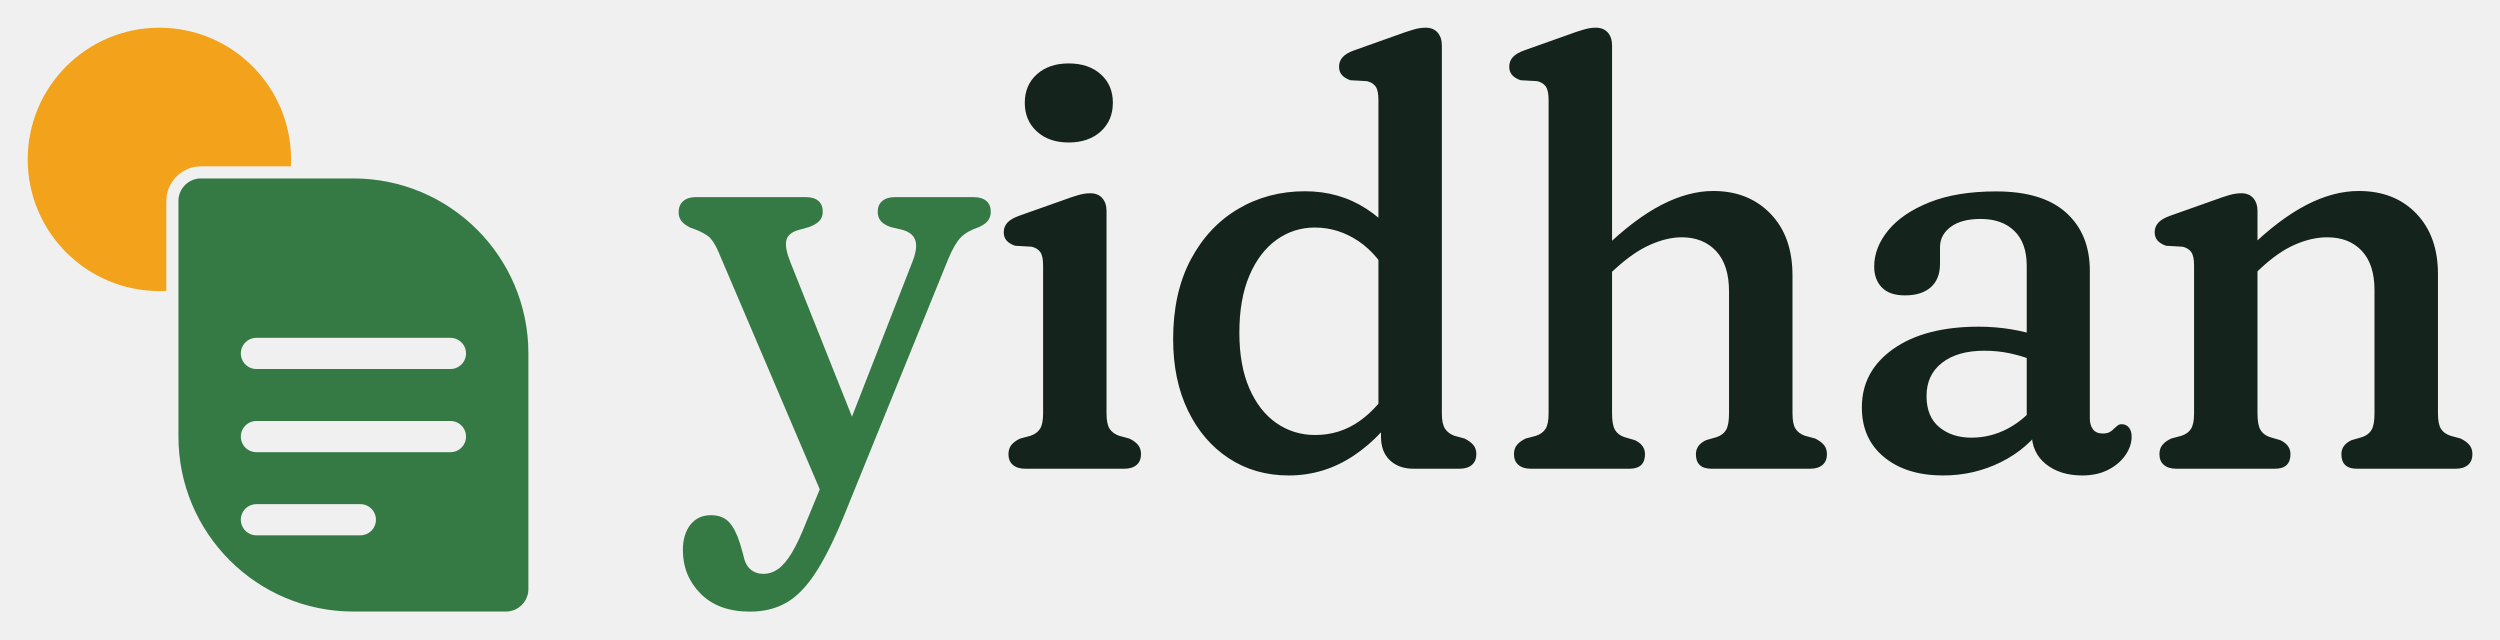
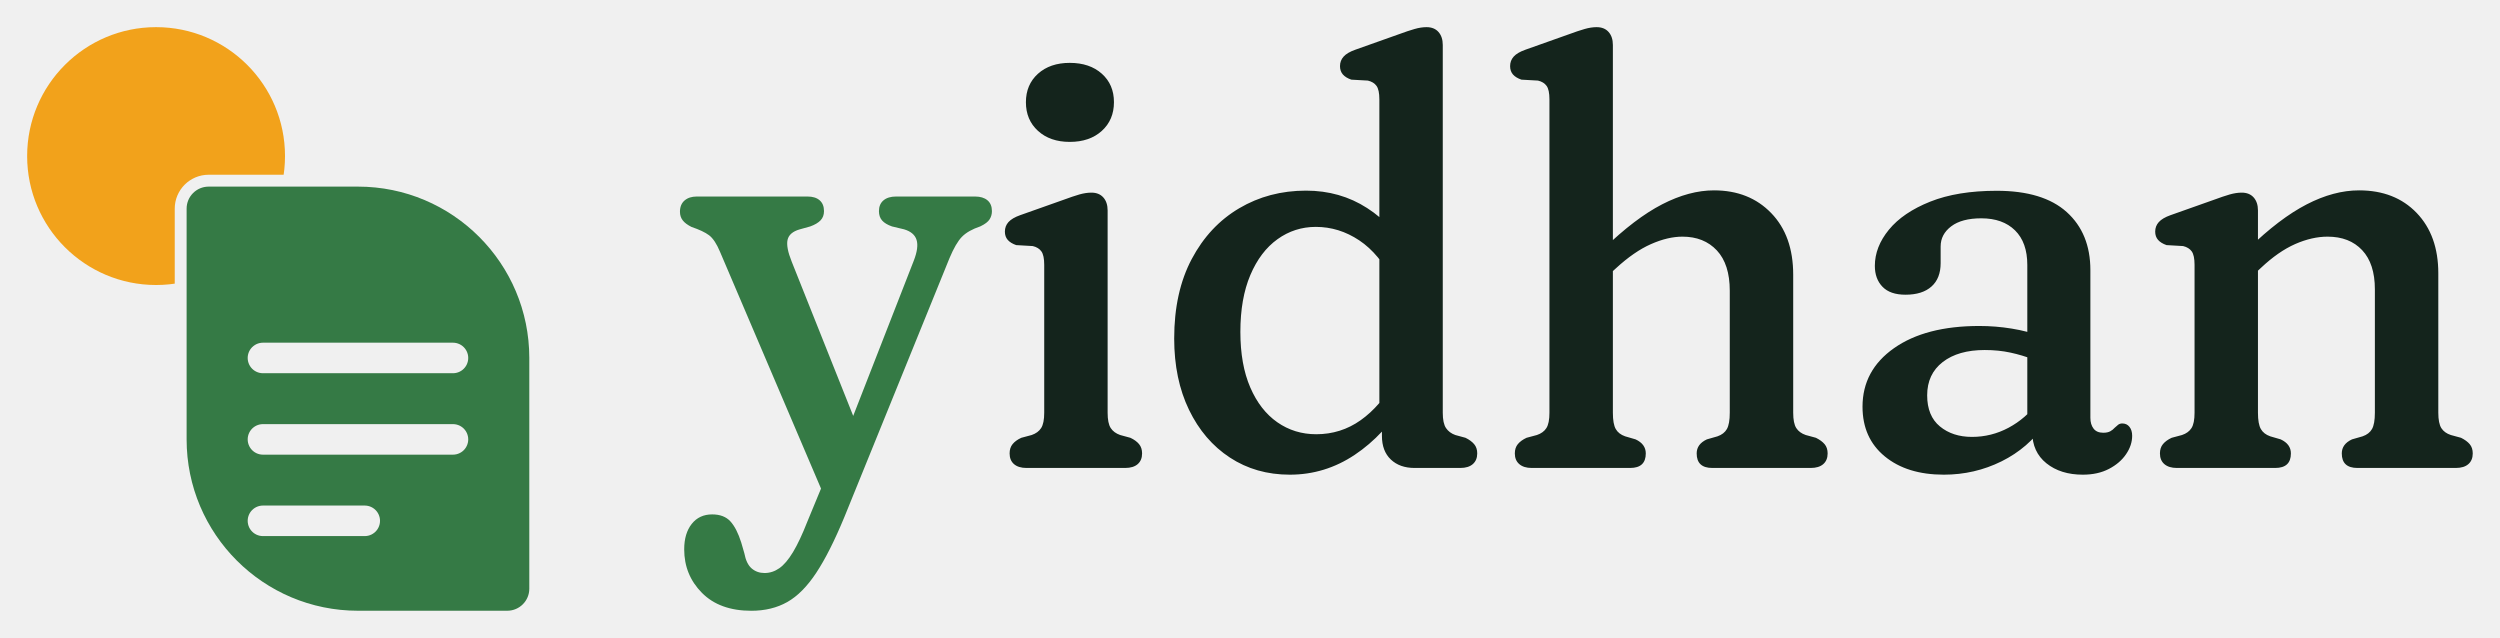
- <svg xmlns="http://www.w3.org/2000/svg" viewBox="26 22 360.76 92.26" role="img" aria-label="Yidhan">
+ <svg xmlns="http://www.w3.org/2000/svg" viewBox="24.25 20.25 368.41 94.01" role="img" aria-label="Yidhan">
  <defs>
    <mask id="lockup-sun" maskUnits="userSpaceOnUse" x="-10" y="-10" width="140" height="140">
      <rect x="-10" y="-10" width="140" height="140" fill="#fff" />
      <path d="M55 47.75H77A25.25 25.25 0 0 1 102.25 73V107A3.25 3.25 0 0 1 99 110.25H77A25.25 25.25 0 0 1 51.75 85V51A3.25 3.25 0 0 1 55 47.75Z" fill="#000" stroke="#000" stroke-width="3.5" stroke-linejoin="round" />
    </mask>
    <mask id="lockup-leaf" maskUnits="userSpaceOnUse" x="-10" y="-10" width="140" height="140">
      <rect x="-10" y="-10" width="140" height="140" fill="#fff" />
      <g stroke="#000" stroke-width="4.5" stroke-linecap="round">
        <path d="M63 73H91" />
        <path d="M63 85H91" />
        <path d="M63 97H78" />
      </g>
    </mask>
  </defs>
  <g mask="url(#lockup-sun)">
-     <circle cx="49" cy="45" r="19" fill="#F2A21B" />
+     <circle cx="47.25" cy="43.25" r="19" fill="#F2A21B" />
  </g>
  <path d="M55 47.75H77A25.25 25.25 0 0 1 102.25 73V107A3.25 3.25 0 0 1 99 110.25H77A25.25 25.25 0 0 1 51.75 85V51A3.25 3.25 0 0 1 55 47.75Z" fill="#357A45" mask="url(#lockup-leaf)" />
-   <g transform="translate(123.83 89.64) scale(0.04312)">
+   <g transform="translate(124.35 89.21) scale(0.04401)">
    <path fill="#357A45" d="M613.2 -97.1 495 116.8 136.3 -724.1Q119.2 -764.8 99.5 -779.4Q79.9 -793.9 41.2 -806.9Q20.6 -817.2 11.5 -829.2Q2.3 -841.1 2.3 -857.9Q2.3 -882.3 17.7 -895.6Q33.1 -908.9 58.8 -908.9H429.2Q455.7 -908.9 470.1 -896.2Q484.6 -883.6 484.6 -859.9Q484.6 -841.1 473.1 -829.1Q461.5 -817 438.5 -808.7L403 -798.8Q368.2 -788.7 362.6 -763.8Q357.1 -738.9 376.4 -691ZM429.1 179.1 496.7 15.6 540.2 -66.2 785.3 -694.2Q802.4 -738.2 794.6 -763.5Q786.8 -788.9 752.9 -799L712.4 -808.7Q689.9 -816.5 679.3 -828.5Q668.6 -840.6 668.6 -859.9Q668.6 -883.3 683.9 -896.1Q699.2 -908.9 726 -908.9H990.2Q1017 -908.9 1032 -896.2Q1046.9 -883.6 1046.9 -859.9Q1046.9 -844.8 1039.1 -832.5Q1031.4 -820.1 1008.2 -809Q967 -795.1 946.4 -773.9Q925.9 -752.8 904.7 -702.2L553.1 163.7Q504.3 281.9 458.9 350.7Q413.6 419.6 361.7 448.9Q309.8 478.2 241.2 478.2Q135.3 478.2 75.9 418.2Q16.5 358.2 16.5 272.5Q16.5 219.3 41.7 187.4Q66.9 155.5 110.2 155.5Q149.8 155.5 171.2 178.9Q192.6 202.4 207.5 249.7L217.8 285.3Q224.6 321.3 242.5 336.5Q260.4 351.8 285.5 351.8Q311.9 351.8 334.9 335.8Q357.9 319.8 380.8 281.9Q403.7 244 429.1 179.1Z" />
    <path fill="#14241C" d="M1434.3 -862.4V-184.9Q1434.3 -149.6 1444.7 -133.6Q1455.1 -117.7 1476.3 -110.3L1510.5 -101Q1529.2 -92.3 1539.5 -79.9Q1549.7 -67.6 1549.7 -48.7Q1549.7 -25.6 1535 -12.8Q1520.3 0 1493.1 0H1162.6Q1135.8 0 1120.9 -12.8Q1106.1 -25.6 1106.1 -48.7Q1106.1 -67.6 1116.2 -79.9Q1126.3 -92.3 1145.3 -101L1180 -110.3Q1201.5 -117.7 1211.7 -133.6Q1222 -149.6 1222 -184.9V-680.2Q1222 -712 1212.5 -725.2Q1203.1 -738.4 1183.6 -743L1128.2 -746.2Q1109.4 -752.7 1099.8 -763.7Q1090.3 -774.6 1090.3 -791.4Q1090.3 -809.9 1102.3 -823.3Q1114.4 -836.8 1141.7 -846.5L1285.9 -897.6Q1318.3 -909.6 1339.8 -915.8Q1361.3 -921.9 1379.9 -921.9Q1405.7 -921.9 1420 -905.7Q1434.3 -889.5 1434.3 -862.4ZM1307.5 -1091.8Q1241.6 -1091.8 1201.1 -1128.7Q1160.7 -1165.5 1160.7 -1224.6Q1160.7 -1283.5 1201.1 -1320Q1241.6 -1356.4 1307.5 -1356.4Q1374.3 -1356.4 1414.9 -1320.1Q1455.5 -1283.8 1455.5 -1224.9Q1455.5 -1165.5 1414.9 -1128.7Q1374.3 -1091.8 1307.5 -1091.8Z M2352.8 -175.8 2344.2 -186.4V-1234.3Q2344.2 -1266.1 2334.7 -1279.3Q2325.2 -1292.5 2305.7 -1297.1L2250.3 -1300.2Q2231.6 -1306.6 2222 -1317.6Q2212.4 -1328.7 2212.4 -1345.5Q2212.4 -1364 2224.5 -1377.4Q2236.5 -1390.9 2263.9 -1400.5L2408 -1451.7Q2440.5 -1463.7 2462 -1469.8Q2483.5 -1476 2502.1 -1476Q2527.9 -1476 2542.2 -1459.8Q2556.5 -1443.6 2556.5 -1416.4V-184.9Q2556.5 -149.6 2567.4 -133.5Q2578.3 -117.5 2598.5 -110.3L2632.6 -101Q2651.4 -91.8 2661.6 -79.7Q2671.9 -67.6 2671.9 -48.7Q2671.9 -25.9 2657.1 -12.9Q2642.4 0 2615.3 0H2462Q2412.4 0 2382.6 -28.3Q2352.8 -56.5 2352.8 -107.4ZM1657.2 -433.4Q1657.2 -588.9 1716 -699.7Q1774.7 -810.4 1874.8 -869.5Q1974.8 -928.6 2098.5 -928.6Q2212.8 -928.6 2303.2 -870.3Q2393.7 -812.1 2446.6 -711.4L2391.4 -624Q2344.6 -716.8 2277 -762Q2209.3 -807.2 2131.5 -807.2Q2060.4 -807.2 2003 -765.9Q1945.6 -724.7 1912.2 -646Q1878.8 -567.3 1878.8 -455.6Q1878.8 -346.2 1911.9 -269.7Q1945 -193.1 2002.5 -153Q2060 -112.9 2132.8 -112.9Q2215.3 -112.9 2281.6 -159.9Q2347.9 -206.9 2396.1 -292.6L2431.9 -226.9Q2361.1 -110.3 2261.6 -43.9Q2162.1 22.5 2044.3 22.5Q1931 22.5 1843.7 -34.8Q1756.4 -92 1706.8 -194.7Q1657.2 -297.4 1657.2 -433.4Z M3097 -632.6 3047.7 -688.7 3095.1 -734Q3200.5 -836.1 3291.1 -882.8Q3381.7 -929.5 3464.7 -929.5Q3582.8 -929.5 3656.3 -853.4Q3729.9 -777.4 3729.9 -647V-184.9Q3729.9 -149.4 3740.3 -133.4Q3750.7 -117.5 3771.9 -110.3L3806 -101Q3825 -91.6 3835.1 -79.6Q3845.2 -67.6 3845.2 -48.7Q3845.2 -25.6 3830.5 -12.8Q3815.8 0 3788.7 0H3459Q3406.7 0 3406.7 -48.7Q3406.7 -79.8 3440.8 -95.7L3476.4 -105.9Q3498.3 -113.5 3507.9 -130.4Q3517.5 -147.3 3517.5 -184.9V-593.5Q3517.5 -682 3474.4 -728.3Q3431.2 -774.5 3359.2 -774.5Q3310.1 -774.5 3253.8 -749.6Q3197.5 -724.8 3136.5 -668.7ZM3126.1 -1416.4V-184.9Q3126.1 -147.3 3135.7 -130.4Q3145.3 -113.5 3167.2 -105.9L3202.2 -95.7Q3236.3 -79.8 3236.3 -48.7Q3236.3 0 3184 0H2854.3Q2827.7 0 2812.8 -12.8Q2797.8 -25.6 2797.8 -48.7Q2797.8 -67.6 2807.9 -79.8Q2818 -92.1 2837 -101L2871.7 -110.3Q2893.2 -117.5 2903.4 -133.4Q2913.7 -149.4 2913.7 -184.9V-1234.3Q2913.7 -1266.1 2904.2 -1279.3Q2894.8 -1292.5 2875.3 -1297.1L2819.9 -1300.2Q2801.1 -1306.6 2791.5 -1317.6Q2782 -1328.7 2782 -1345.5Q2782 -1364 2794 -1377.4Q2806.1 -1390.9 2833.4 -1400.5L2977.6 -1451.7Q3010 -1463.7 3031.5 -1469.8Q3053 -1476 3071.6 -1476Q3097.5 -1476 3111.8 -1459.8Q3126.1 -1443.6 3126.1 -1416.4Z M4530.4 -119.7V-151L4513.8 -165.8V-679.6Q4513.8 -755.1 4472.7 -795.5Q4431.7 -835.9 4359.8 -835.9Q4294.5 -835.9 4259 -809.1Q4223.6 -782.3 4223.6 -741.7V-685.9Q4223.6 -634.8 4192.9 -607.5Q4162.3 -580.1 4105.9 -580.1Q4054.6 -580.1 4029 -606.6Q4003.3 -633.1 4003.3 -676.7Q4003.3 -740.3 4050.4 -797.8Q4097.5 -855.3 4188.6 -891.7Q4279.7 -928.1 4411.3 -928.1Q4566.8 -928.1 4645.9 -856.7Q4725 -785.3 4725 -662.1V-167.8Q4725 -145.7 4735.6 -131.8Q4746.2 -117.9 4768.1 -117.9Q4782.3 -117.9 4791.2 -122.6Q4800 -127.3 4806.6 -134.8Q4812.2 -140.3 4818 -144.7Q4823.8 -149 4831.8 -149Q4847 -149 4855.9 -137.6Q4864.9 -126.3 4864.9 -107.7Q4864.9 -76 4844.5 -46.1Q4824.2 -16.1 4787.1 3.2Q4750.1 22.5 4699.6 22.5Q4625.3 22.5 4577.8 -15.6Q4530.4 -53.7 4530.4 -119.7ZM3962 -205.2Q3962 -327 4067.6 -401.2Q4173.2 -475.4 4352.9 -475.4Q4407.8 -475.4 4461.3 -466.7Q4514.8 -457.9 4553.4 -443L4534 -363.3Q4497.1 -377.7 4457.1 -386.3Q4417.2 -394.9 4371 -394.9Q4282.6 -394.9 4230.6 -354.7Q4178.5 -314.4 4178.5 -243.2Q4178.5 -174.2 4221.1 -139.1Q4263.6 -104 4328.6 -104Q4393.6 -104 4451.1 -134.7Q4508.5 -165.4 4549.1 -219.5L4572.4 -147.5Q4517.7 -66.9 4427.6 -22.2Q4337.4 22.5 4234.2 22.5Q4111 22.5 4036.5 -38.8Q3962 -100 3962 -205.2Z M5286.1 -862.4V-184.9Q5286.1 -147.3 5295.8 -130.4Q5305.4 -113.5 5327.3 -105.9L5362.3 -95.7Q5396.4 -79.8 5396.4 -48.7Q5396.4 0 5344 0H5014.4Q4987.8 0 4972.8 -12.8Q4957.9 -25.6 4957.9 -48.7Q4957.9 -67.6 4968 -79.8Q4978.1 -92.1 4997.1 -101L5031.8 -110.3Q5053.3 -117.5 5063.5 -133.4Q5073.8 -149.4 5073.8 -184.9V-680.2Q5073.8 -712 5064.3 -725.2Q5054.8 -738.4 5035.4 -743L4980 -746.2Q4961.2 -752.7 4951.6 -763.7Q4942 -774.6 4942 -791.4Q4942 -809.9 4954.1 -823.3Q4966.2 -836.8 4993.5 -846.5L5137.7 -897.6Q5170.1 -909.6 5191.6 -915.8Q5213.1 -921.9 5231.7 -921.9Q5257.5 -921.9 5271.8 -905.7Q5286.1 -889.5 5286.1 -862.4ZM5257.1 -633.6 5207.7 -689.7 5255 -735.1Q5358.2 -835.5 5449.1 -882.5Q5539.9 -929.5 5624.8 -929.5Q5744.9 -929.5 5817.5 -854Q5890 -778.5 5890 -651.7V-184.9Q5890 -149.4 5900.2 -133.3Q5910.5 -117.3 5932 -110.3L5966.1 -101Q5985.1 -91.6 5995.2 -79.6Q6005.3 -67.6 6005.3 -48.7Q6005.3 -25.6 5990.6 -12.8Q5975.9 0 5948.7 0H5619.1Q5566.8 0 5566.8 -48.7Q5566.8 -79.8 5600.9 -95.7L5636.5 -105.9Q5658.4 -113.5 5668 -130.4Q5677.6 -147.3 5677.6 -184.9V-598.2Q5677.6 -683.9 5635.1 -729.2Q5592.6 -774.5 5519.3 -774.5Q5467.3 -774.5 5410.9 -749.8Q5354.5 -725 5295.8 -669.7Z" />
  </g>
</svg>
